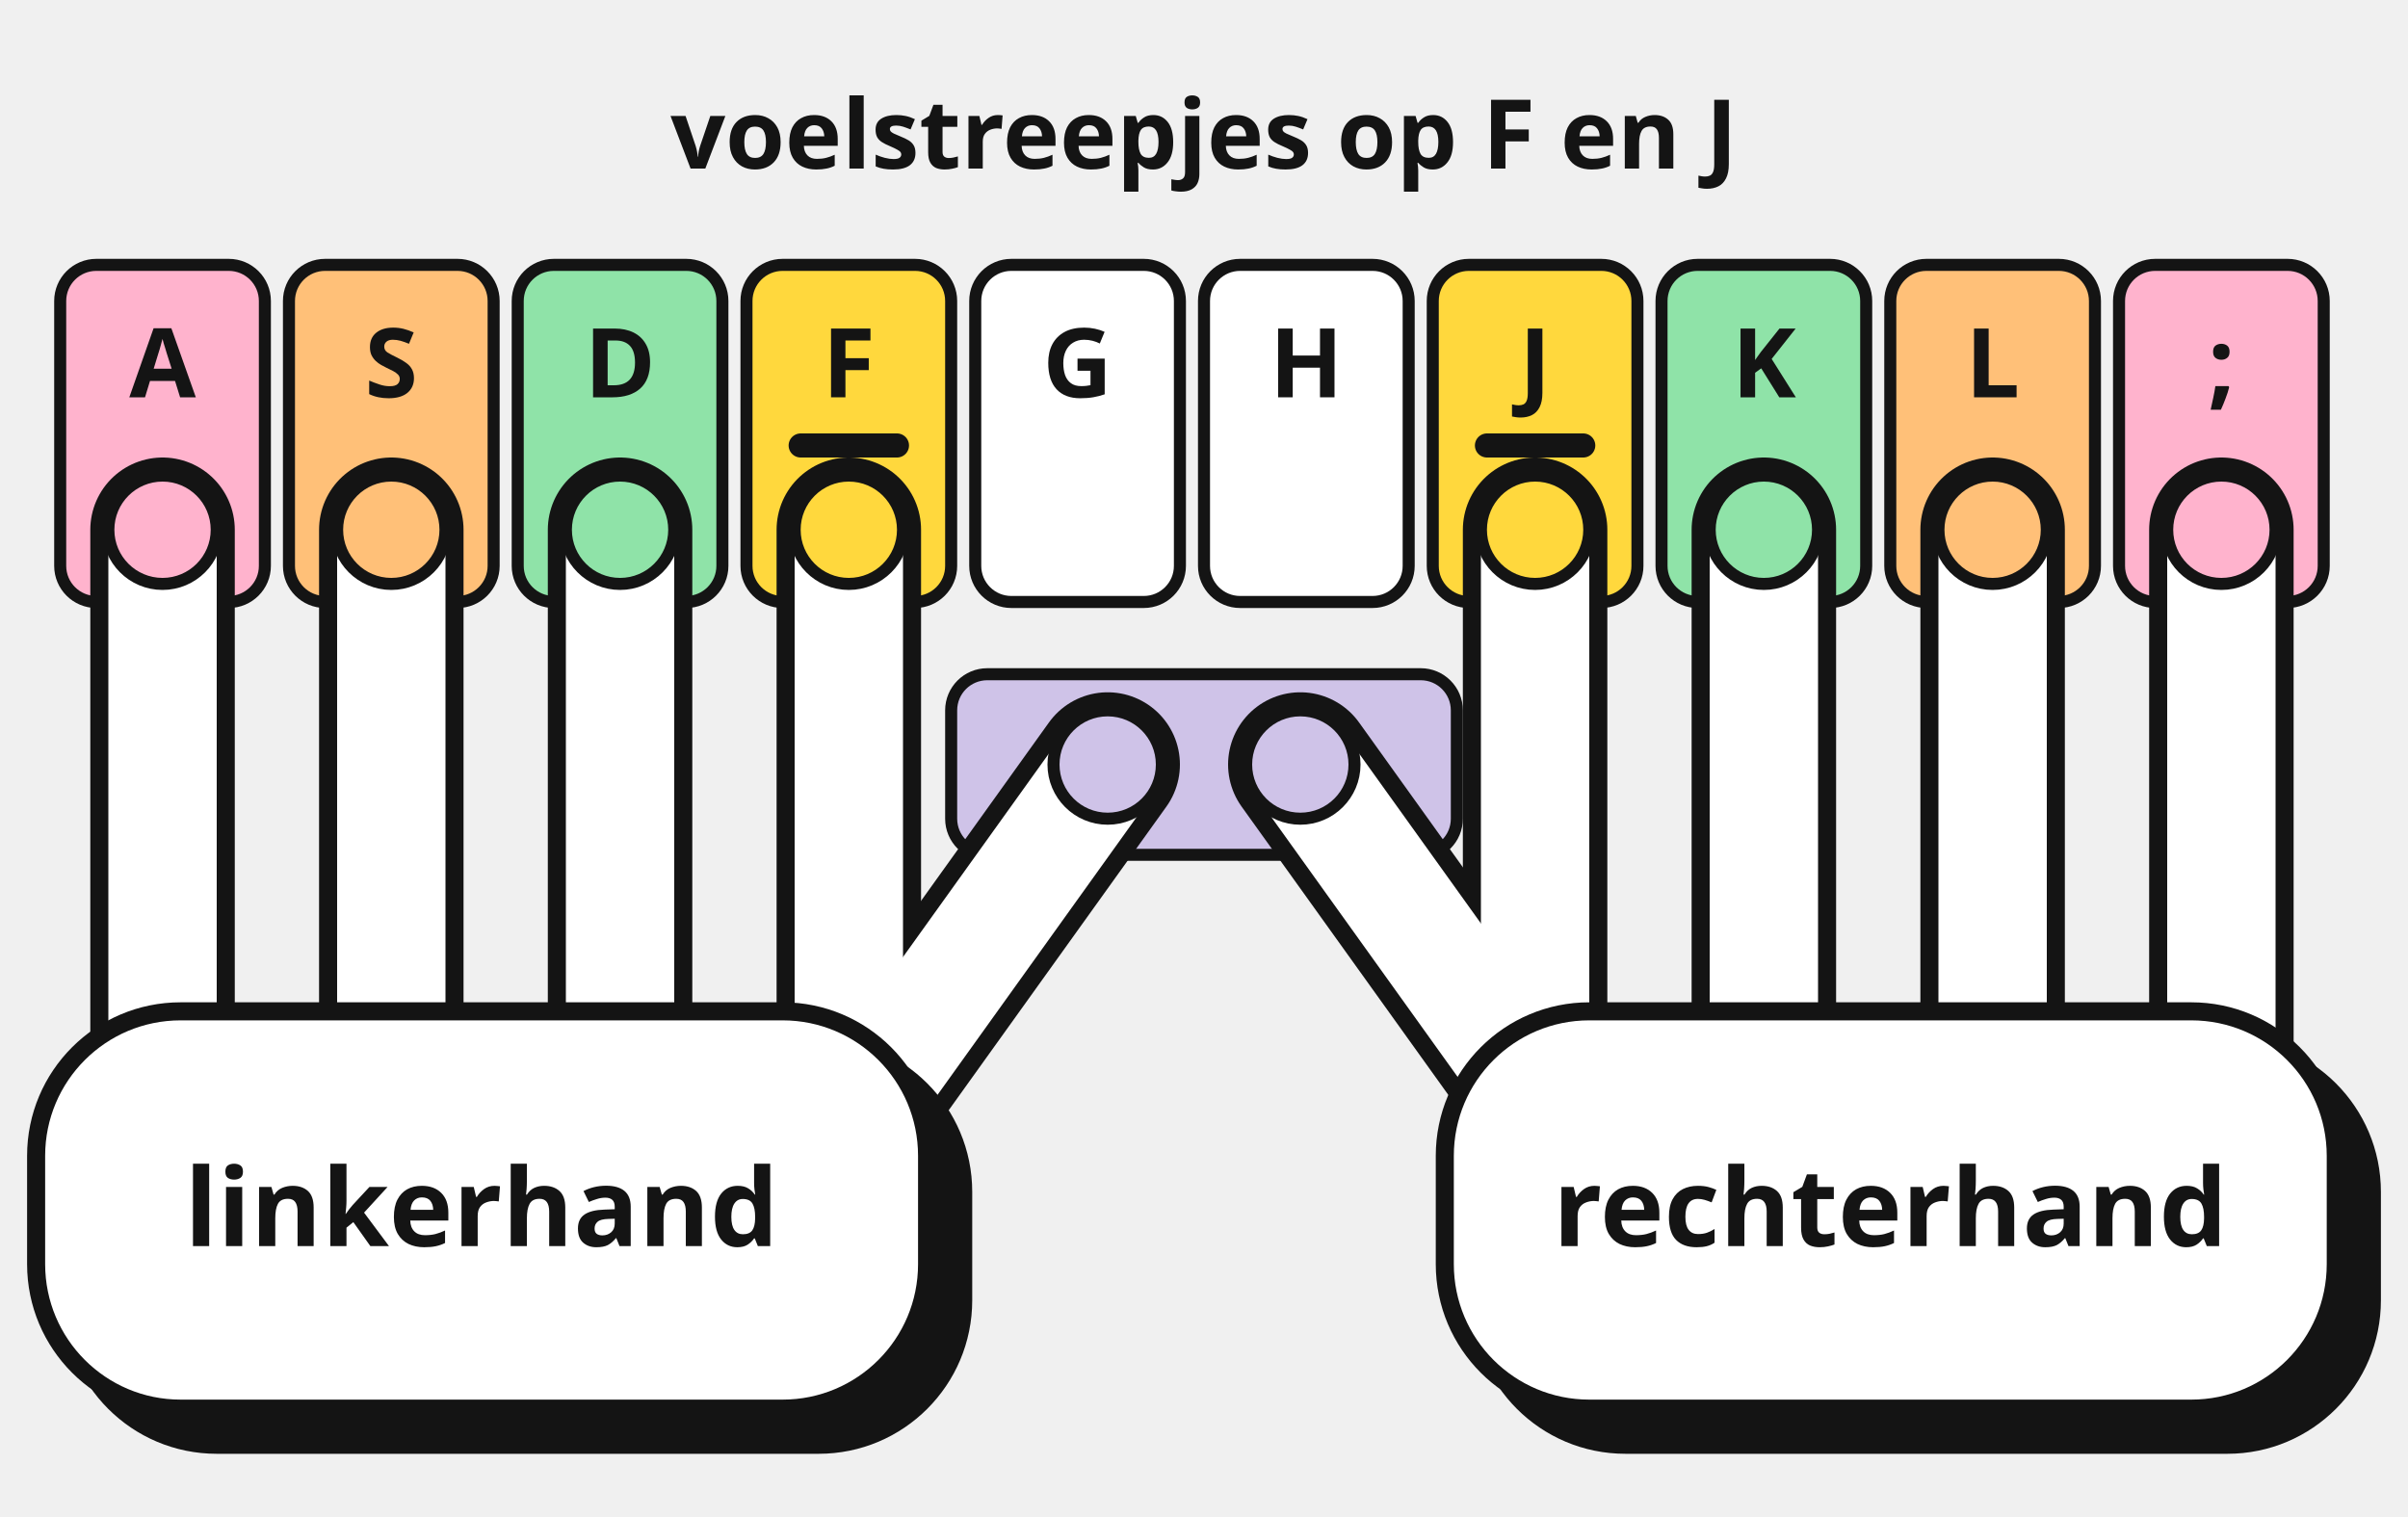
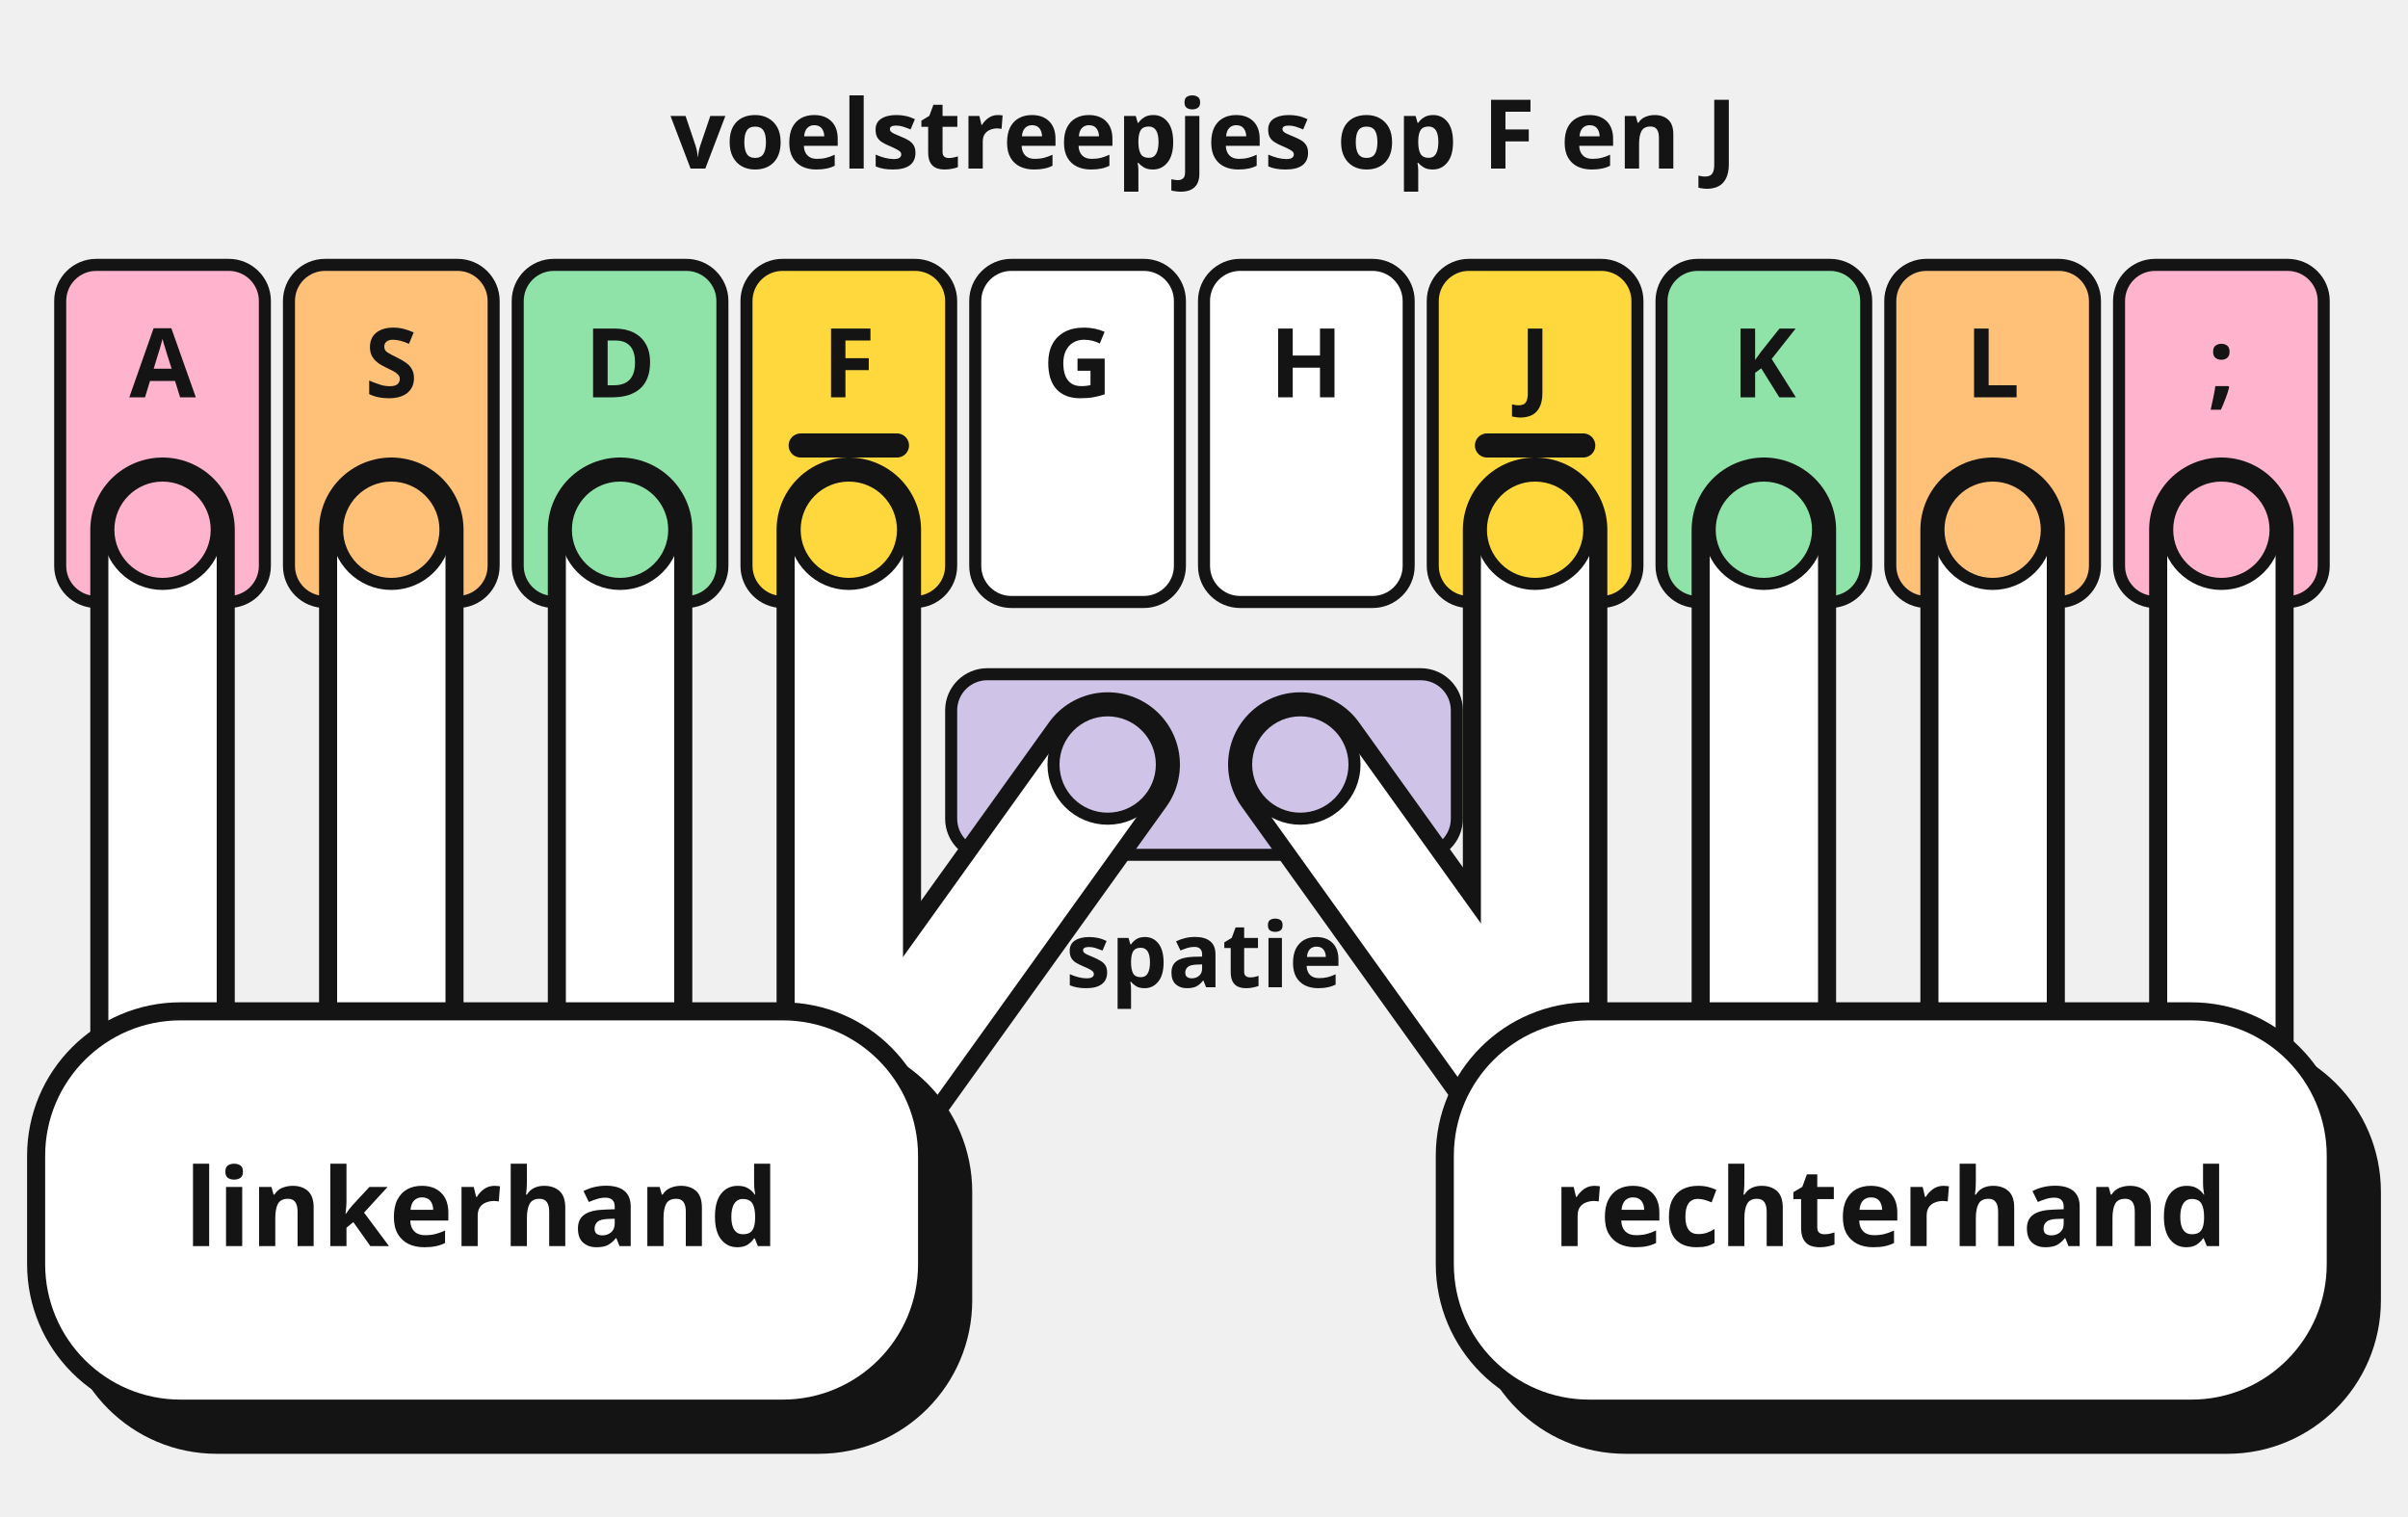
<svg xmlns="http://www.w3.org/2000/svg" viewBox="0 0 400 252">
  <text x="200" y="28" text-anchor="middle" font-family="Atkinson Hyperlegible, Verdana, sans-serif" font-size="16" font-weight="700" fill="#141414">voelstreepjes op F en J</text>
  <g stroke="#141414" stroke-width="2">
    <rect x="10" y="44" width="34" height="56" rx="6" fill="#ffb3cd" />
    <rect x="48" y="44" width="34" height="56" rx="6" fill="#ffc078" />
    <rect x="86" y="44" width="34" height="56" rx="6" fill="#8fe3a8" />
    <rect x="124" y="44" width="34" height="56" rx="6" fill="#ffd83d" />
    <rect x="162" y="44" width="34" height="56" rx="6" fill="#ffffff" />
    <rect x="200" y="44" width="34" height="56" rx="6" fill="#ffffff" />
    <rect x="238" y="44" width="34" height="56" rx="6" fill="#ffd83d" />
    <rect x="276" y="44" width="34" height="56" rx="6" fill="#8fe3a8" />
    <rect x="314" y="44" width="34" height="56" rx="6" fill="#ffc078" />
    <rect x="352" y="44" width="34" height="56" rx="6" fill="#ffb3cd" />
    <rect x="158" y="112" width="84" height="30" rx="6" fill="#cfc3e8" />
  </g>
  <g font-family="Atkinson Hyperlegible, Verdana, sans-serif" font-size="16" font-weight="700" text-anchor="middle" fill="#141414">
    <text x="27" y="66">A</text>
    <text x="65" y="66">S</text>
    <text x="103" y="66">D</text>
    <text x="141" y="66">F</text>
    <text x="179" y="66">G</text>
    <text x="217" y="66">H</text>
    <text x="255" y="66">J</text>
    <text x="293" y="66">K</text>
    <text x="331" y="66">L</text>
    <text x="369" y="66">;</text>
  </g>
  <g stroke="#141414" stroke-width="4" stroke-linecap="round">
    <line x1="133" y1="74" x2="149" y2="74" />
    <line x1="247" y1="74" x2="263" y2="74" />
  </g>
  <g stroke-linecap="round">
    <line x1="27" y1="180" x2="27" y2="88" stroke="#141414" stroke-width="24" />
    <line x1="65" y1="180" x2="65" y2="88" stroke="#141414" stroke-width="24" />
    <line x1="103" y1="180" x2="103" y2="88" stroke="#141414" stroke-width="24" />
    <line x1="141" y1="180" x2="141" y2="88" stroke="#141414" stroke-width="24" />
    <line x1="255" y1="180" x2="255" y2="88" stroke="#141414" stroke-width="24" />
    <line x1="293" y1="180" x2="293" y2="88" stroke="#141414" stroke-width="24" />
    <line x1="331" y1="180" x2="331" y2="88" stroke="#141414" stroke-width="24" />
    <line x1="369" y1="180" x2="369" y2="88" stroke="#141414" stroke-width="24" />
    <line x1="146" y1="180" x2="184" y2="127" stroke="#141414" stroke-width="24" />
    <line x1="254" y1="180" x2="216" y2="127" stroke="#141414" stroke-width="24" />
    <line x1="27" y1="180" x2="27" y2="88" stroke="#ffffff" stroke-width="18" />
    <line x1="65" y1="180" x2="65" y2="88" stroke="#ffffff" stroke-width="18" />
    <line x1="103" y1="180" x2="103" y2="88" stroke="#ffffff" stroke-width="18" />
    <line x1="141" y1="180" x2="141" y2="88" stroke="#ffffff" stroke-width="18" />
    <line x1="255" y1="180" x2="255" y2="88" stroke="#ffffff" stroke-width="18" />
    <line x1="293" y1="180" x2="293" y2="88" stroke="#ffffff" stroke-width="18" />
    <line x1="331" y1="180" x2="331" y2="88" stroke="#ffffff" stroke-width="18" />
    <line x1="369" y1="180" x2="369" y2="88" stroke="#ffffff" stroke-width="18" />
    <line x1="146" y1="180" x2="184" y2="127" stroke="#ffffff" stroke-width="18" />
    <line x1="254" y1="180" x2="216" y2="127" stroke="#ffffff" stroke-width="18" />
  </g>
  <g stroke="#141414" stroke-width="3">
    <rect x="12" y="174" width="148" height="66" rx="24" fill="#141414" />
    <rect x="246" y="174" width="148" height="66" rx="24" fill="#141414" />
    <rect x="6" y="168" width="148" height="66" rx="24" fill="#ffffff" />
    <rect x="240" y="168" width="148" height="66" rx="24" fill="#ffffff" />
  </g>
  <g stroke="#141414" stroke-width="2">
    <circle cx="27" cy="88" r="9" fill="#ffb3cd" />
    <circle cx="65" cy="88" r="9" fill="#ffc078" />
    <circle cx="103" cy="88" r="9" fill="#8fe3a8" />
    <circle cx="141" cy="88" r="9" fill="#ffd83d" />
    <circle cx="255" cy="88" r="9" fill="#ffd83d" />
    <circle cx="293" cy="88" r="9" fill="#8fe3a8" />
    <circle cx="331" cy="88" r="9" fill="#ffc078" />
    <circle cx="369" cy="88" r="9" fill="#ffb3cd" />
    <circle cx="184" cy="127" r="9" fill="#cfc3e8" />
    <circle cx="216" cy="127" r="9" fill="#cfc3e8" />
  </g>
  <g font-family="Atkinson Hyperlegible, Verdana, sans-serif" font-size="18" font-weight="700" text-anchor="middle" fill="#141414">
    <text x="80" y="207">linkerhand</text>
    <text x="314" y="207">rechterhand</text>
  </g>
+   <text x="200" y="164" text-anchor="middle" font-family="Atkinson Hyperlegible, Verdana, sans-serif" font-size="15" font-weight="700" fill="#141414">spatie</text>
</svg>
